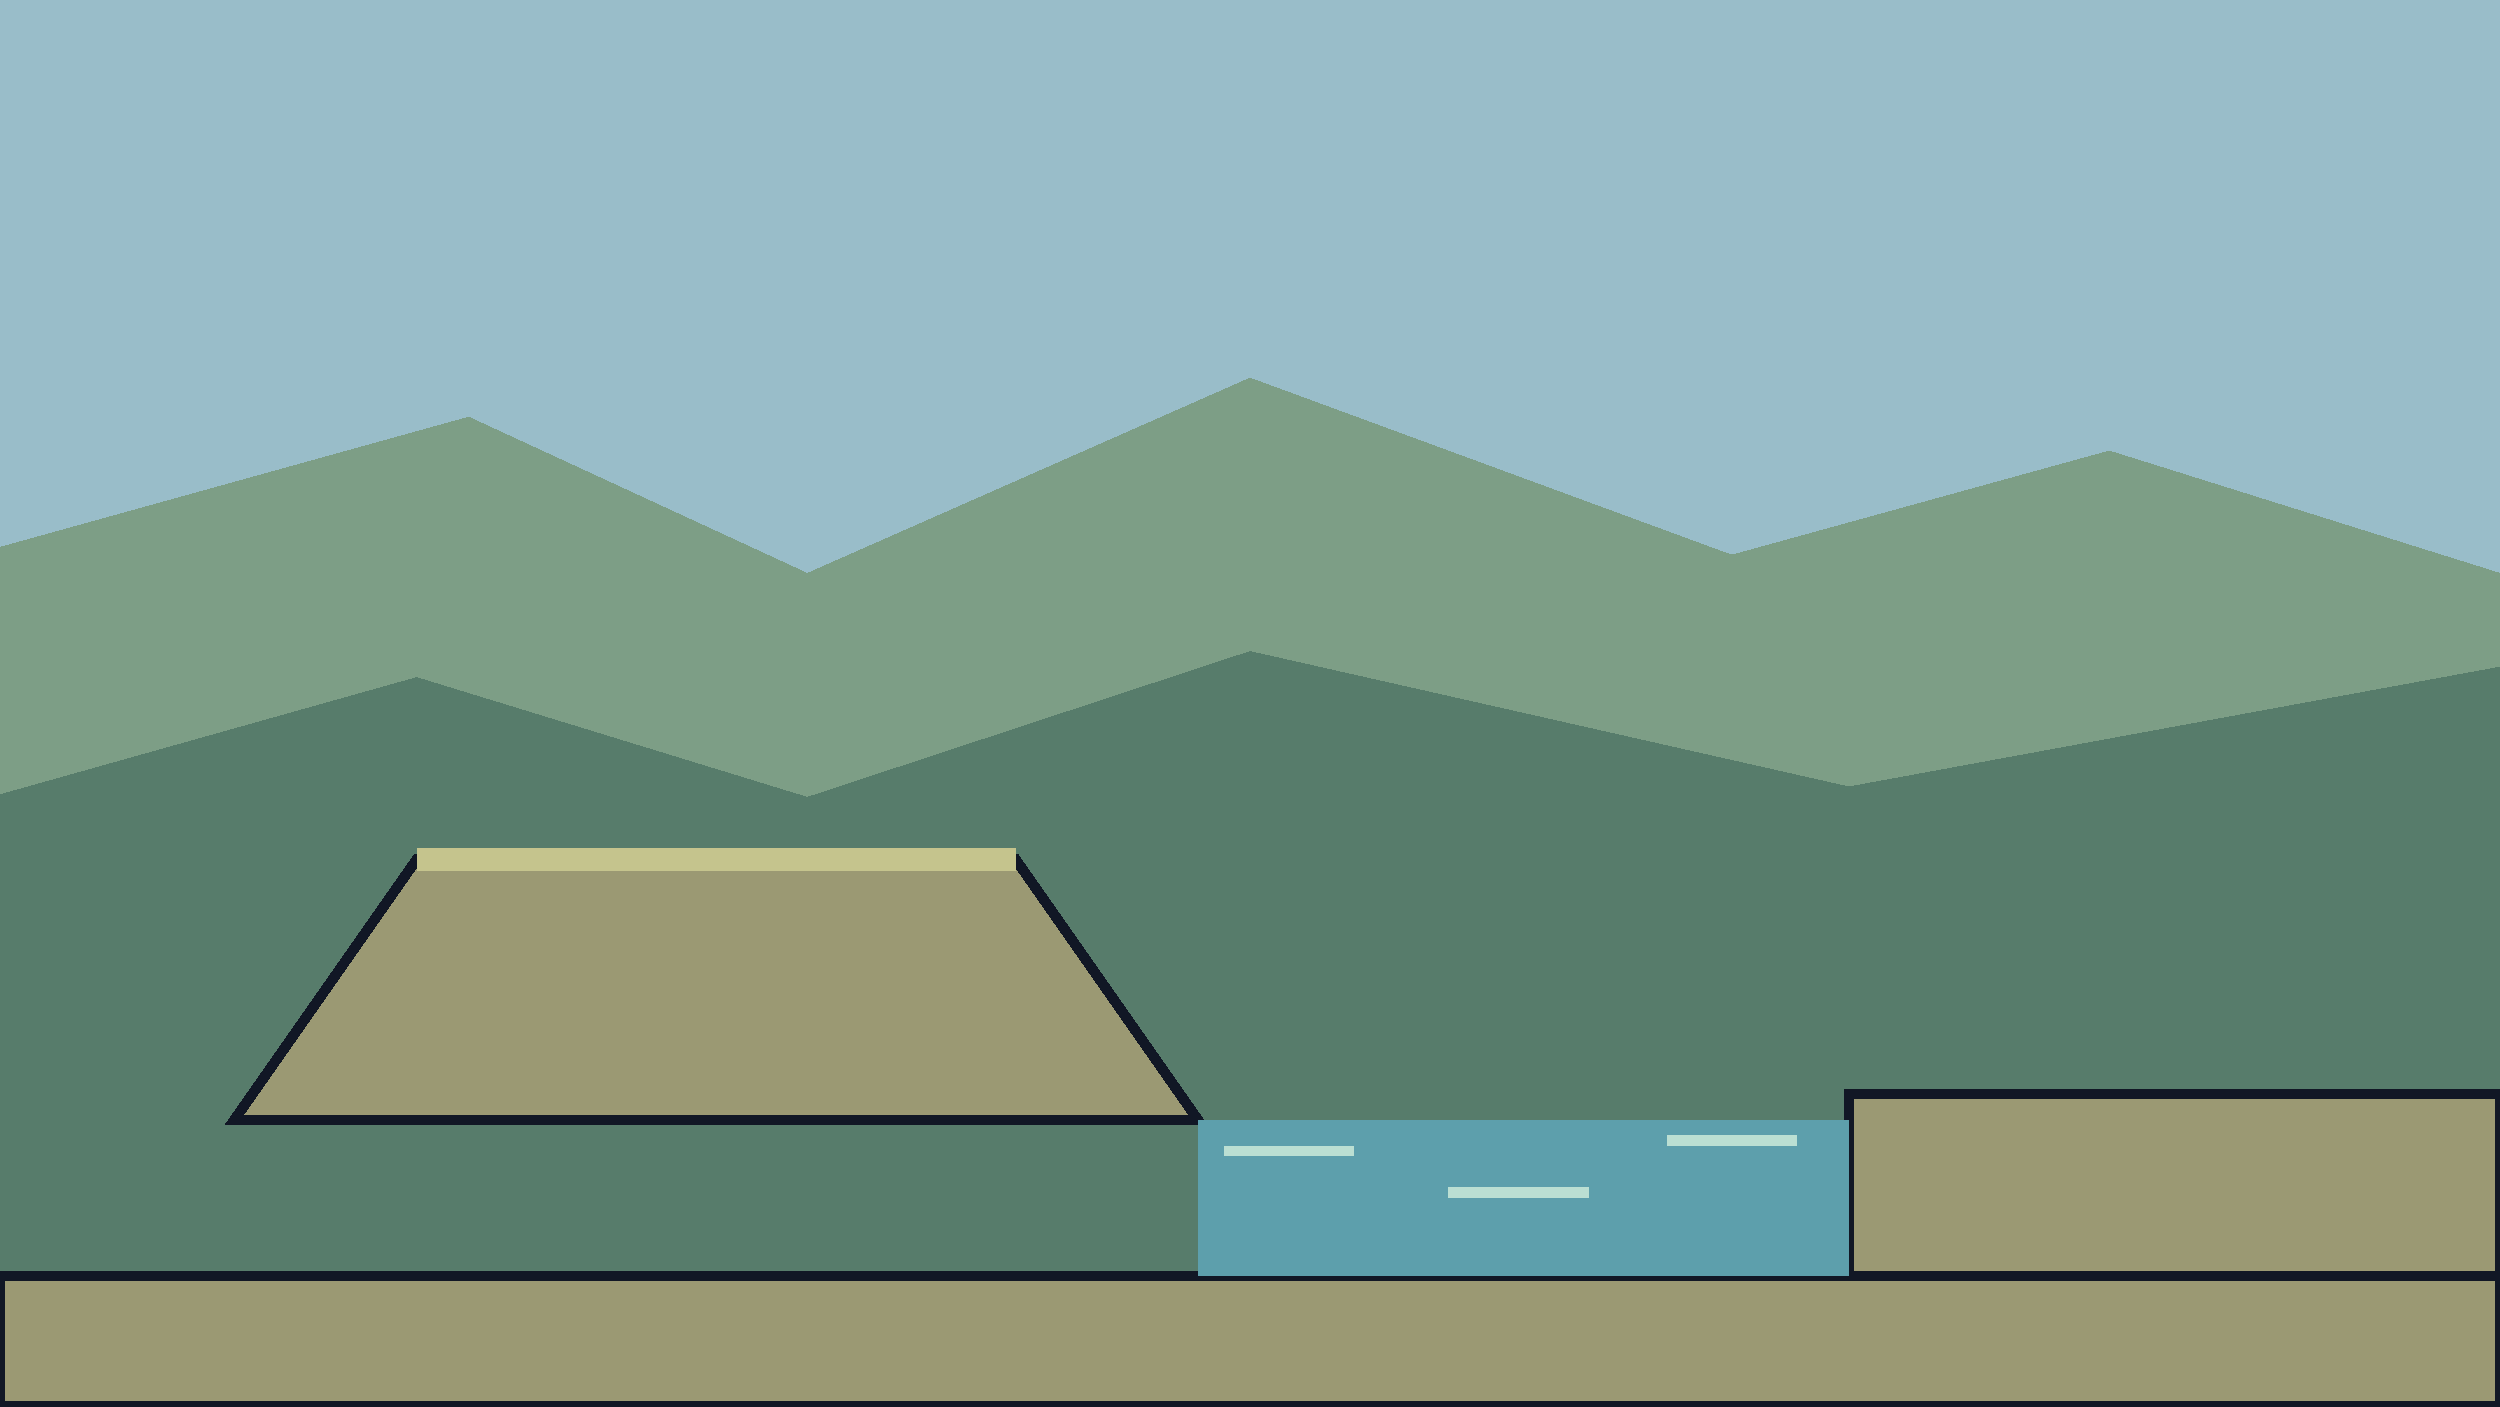
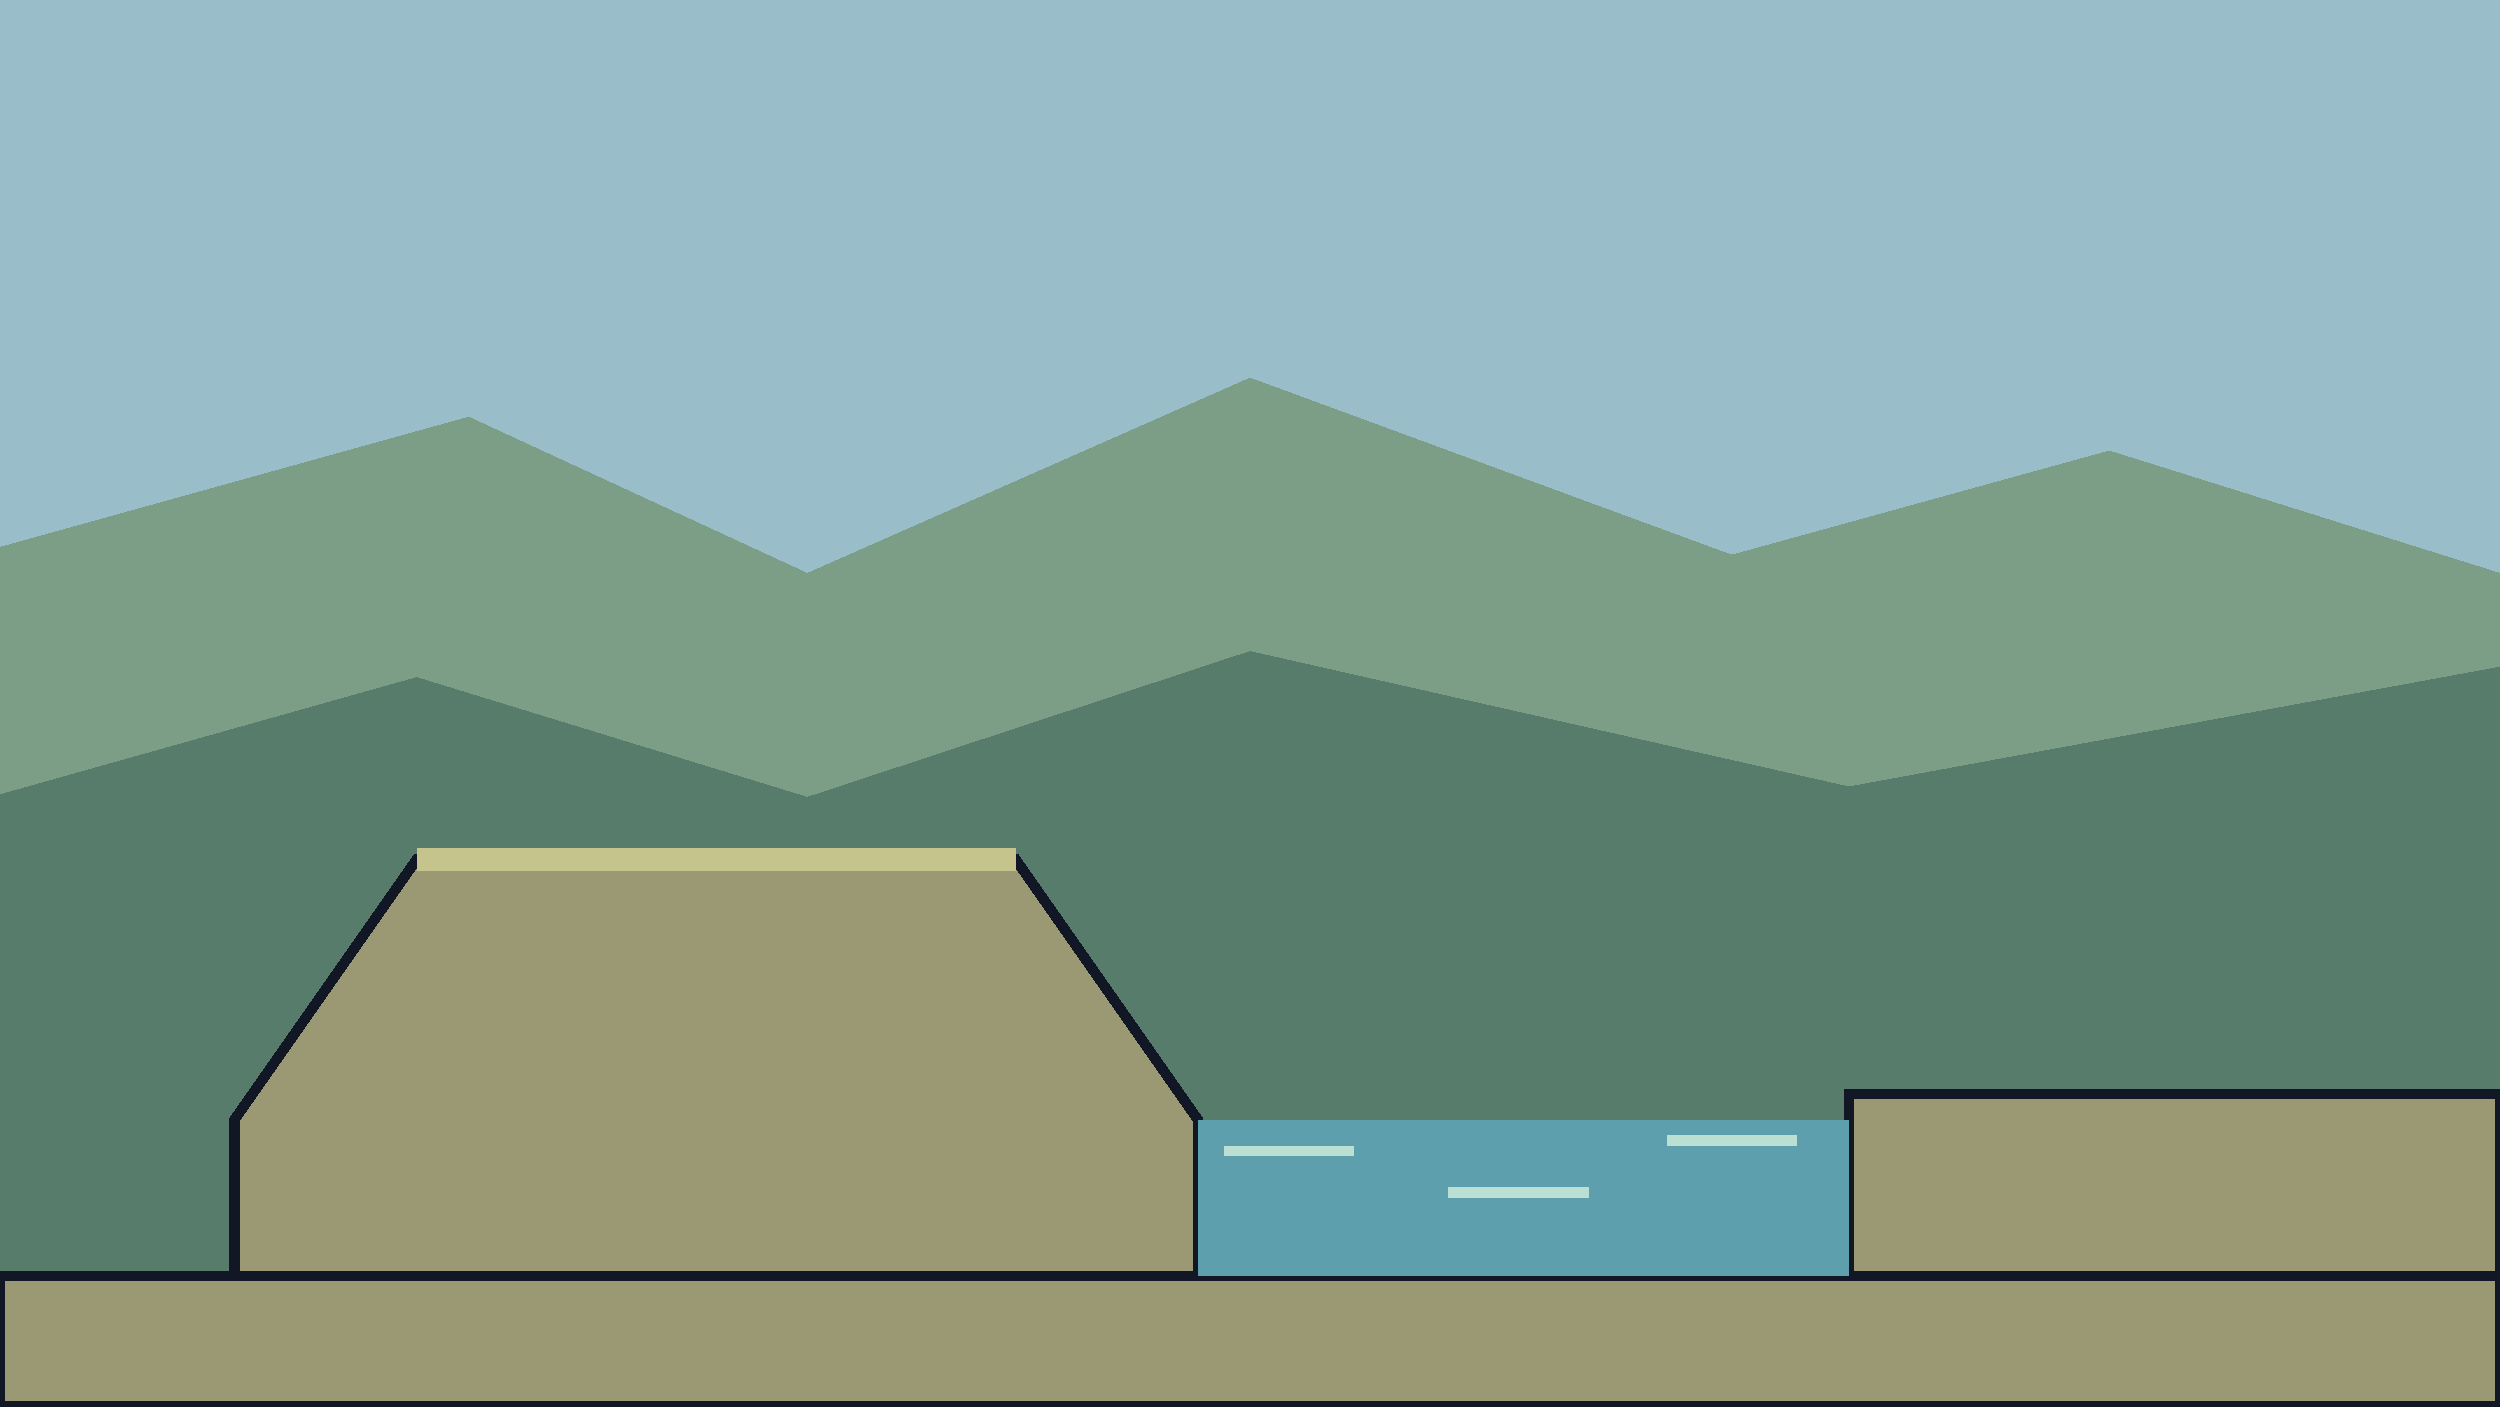
<svg xmlns="http://www.w3.org/2000/svg" width="960" height="540" viewBox="0 0 960 540" fill="none" shape-rendering="crispEdges">
  <rect x="0" y="0" width="960" height="540" fill="#99bdc9" stroke="none" stroke-width="4" />
  <path d="M0 210L180 160L310 220L480 145L665 213L810 173L960 220V540H0Z" fill="#7d9e86" stroke="none" stroke-width="4" stroke-linejoin="miter" />
  <path d="M0 305L160 260L310 306L480 250L710 302L960 256V540H0Z" fill="#577c6b" stroke="none" stroke-width="4" stroke-linejoin="miter" />
  <rect x="0" y="490" width="960" height="50" fill="#9b9973" stroke="#111725" stroke-width="4" />
-   <path d="M90 430L160 330L390 330L460 430Z" fill="#9b9973" stroke="#111725" stroke-width="4" stroke-linejoin="miter" />
+   <path d="M90 430L160 330L390 330L460 430L460 490L90 490Z" fill="#9b9973" stroke="#111725" stroke-width="4" stroke-linejoin="miter" />
  <rect x="710" y="420" width="250" height="70" fill="#9b9973" stroke="#111725" stroke-width="4" />
  <path d="M160 330H390" fill="none" stroke="#c5c48d" stroke-width="9" stroke-linejoin="miter" />
  <rect x="460" y="430" width="250" height="60" fill="#5d9fac" stroke="none" stroke-width="4" />
  <path d="M470 442H520M556 458H610M640 438H690" fill="none" stroke="#bbdfd3" stroke-width="4" stroke-linejoin="miter" />
</svg>
